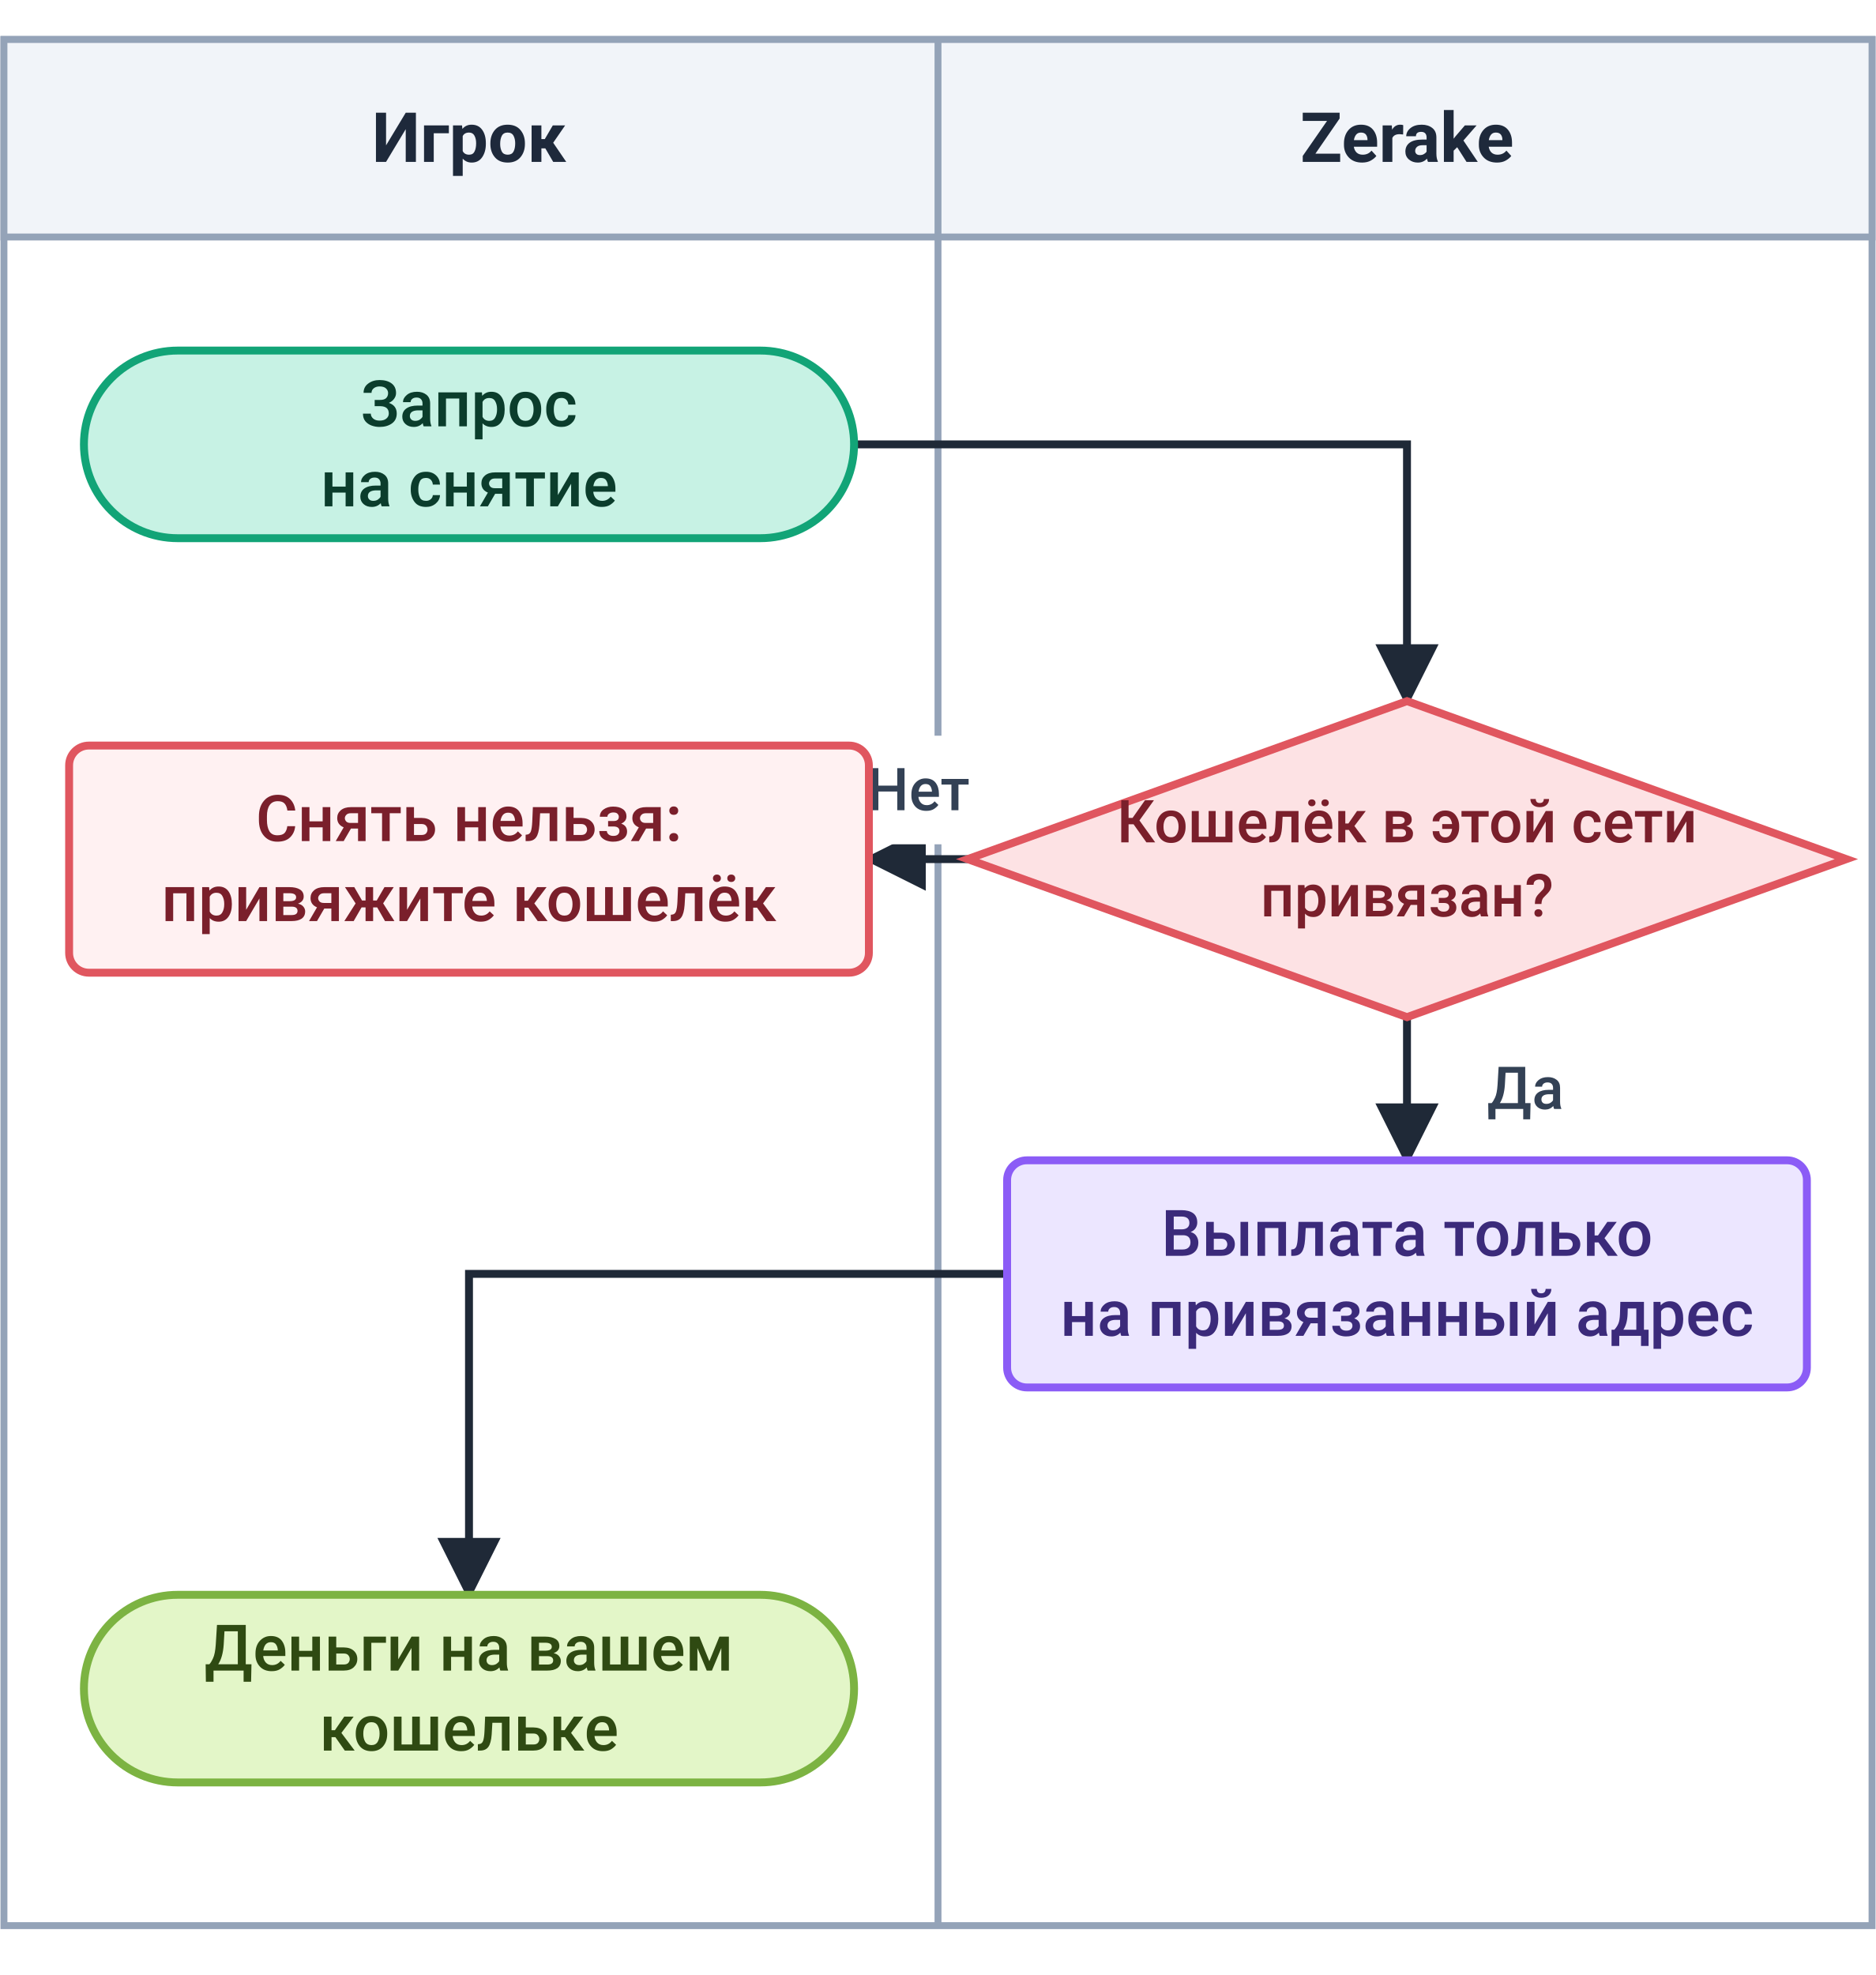
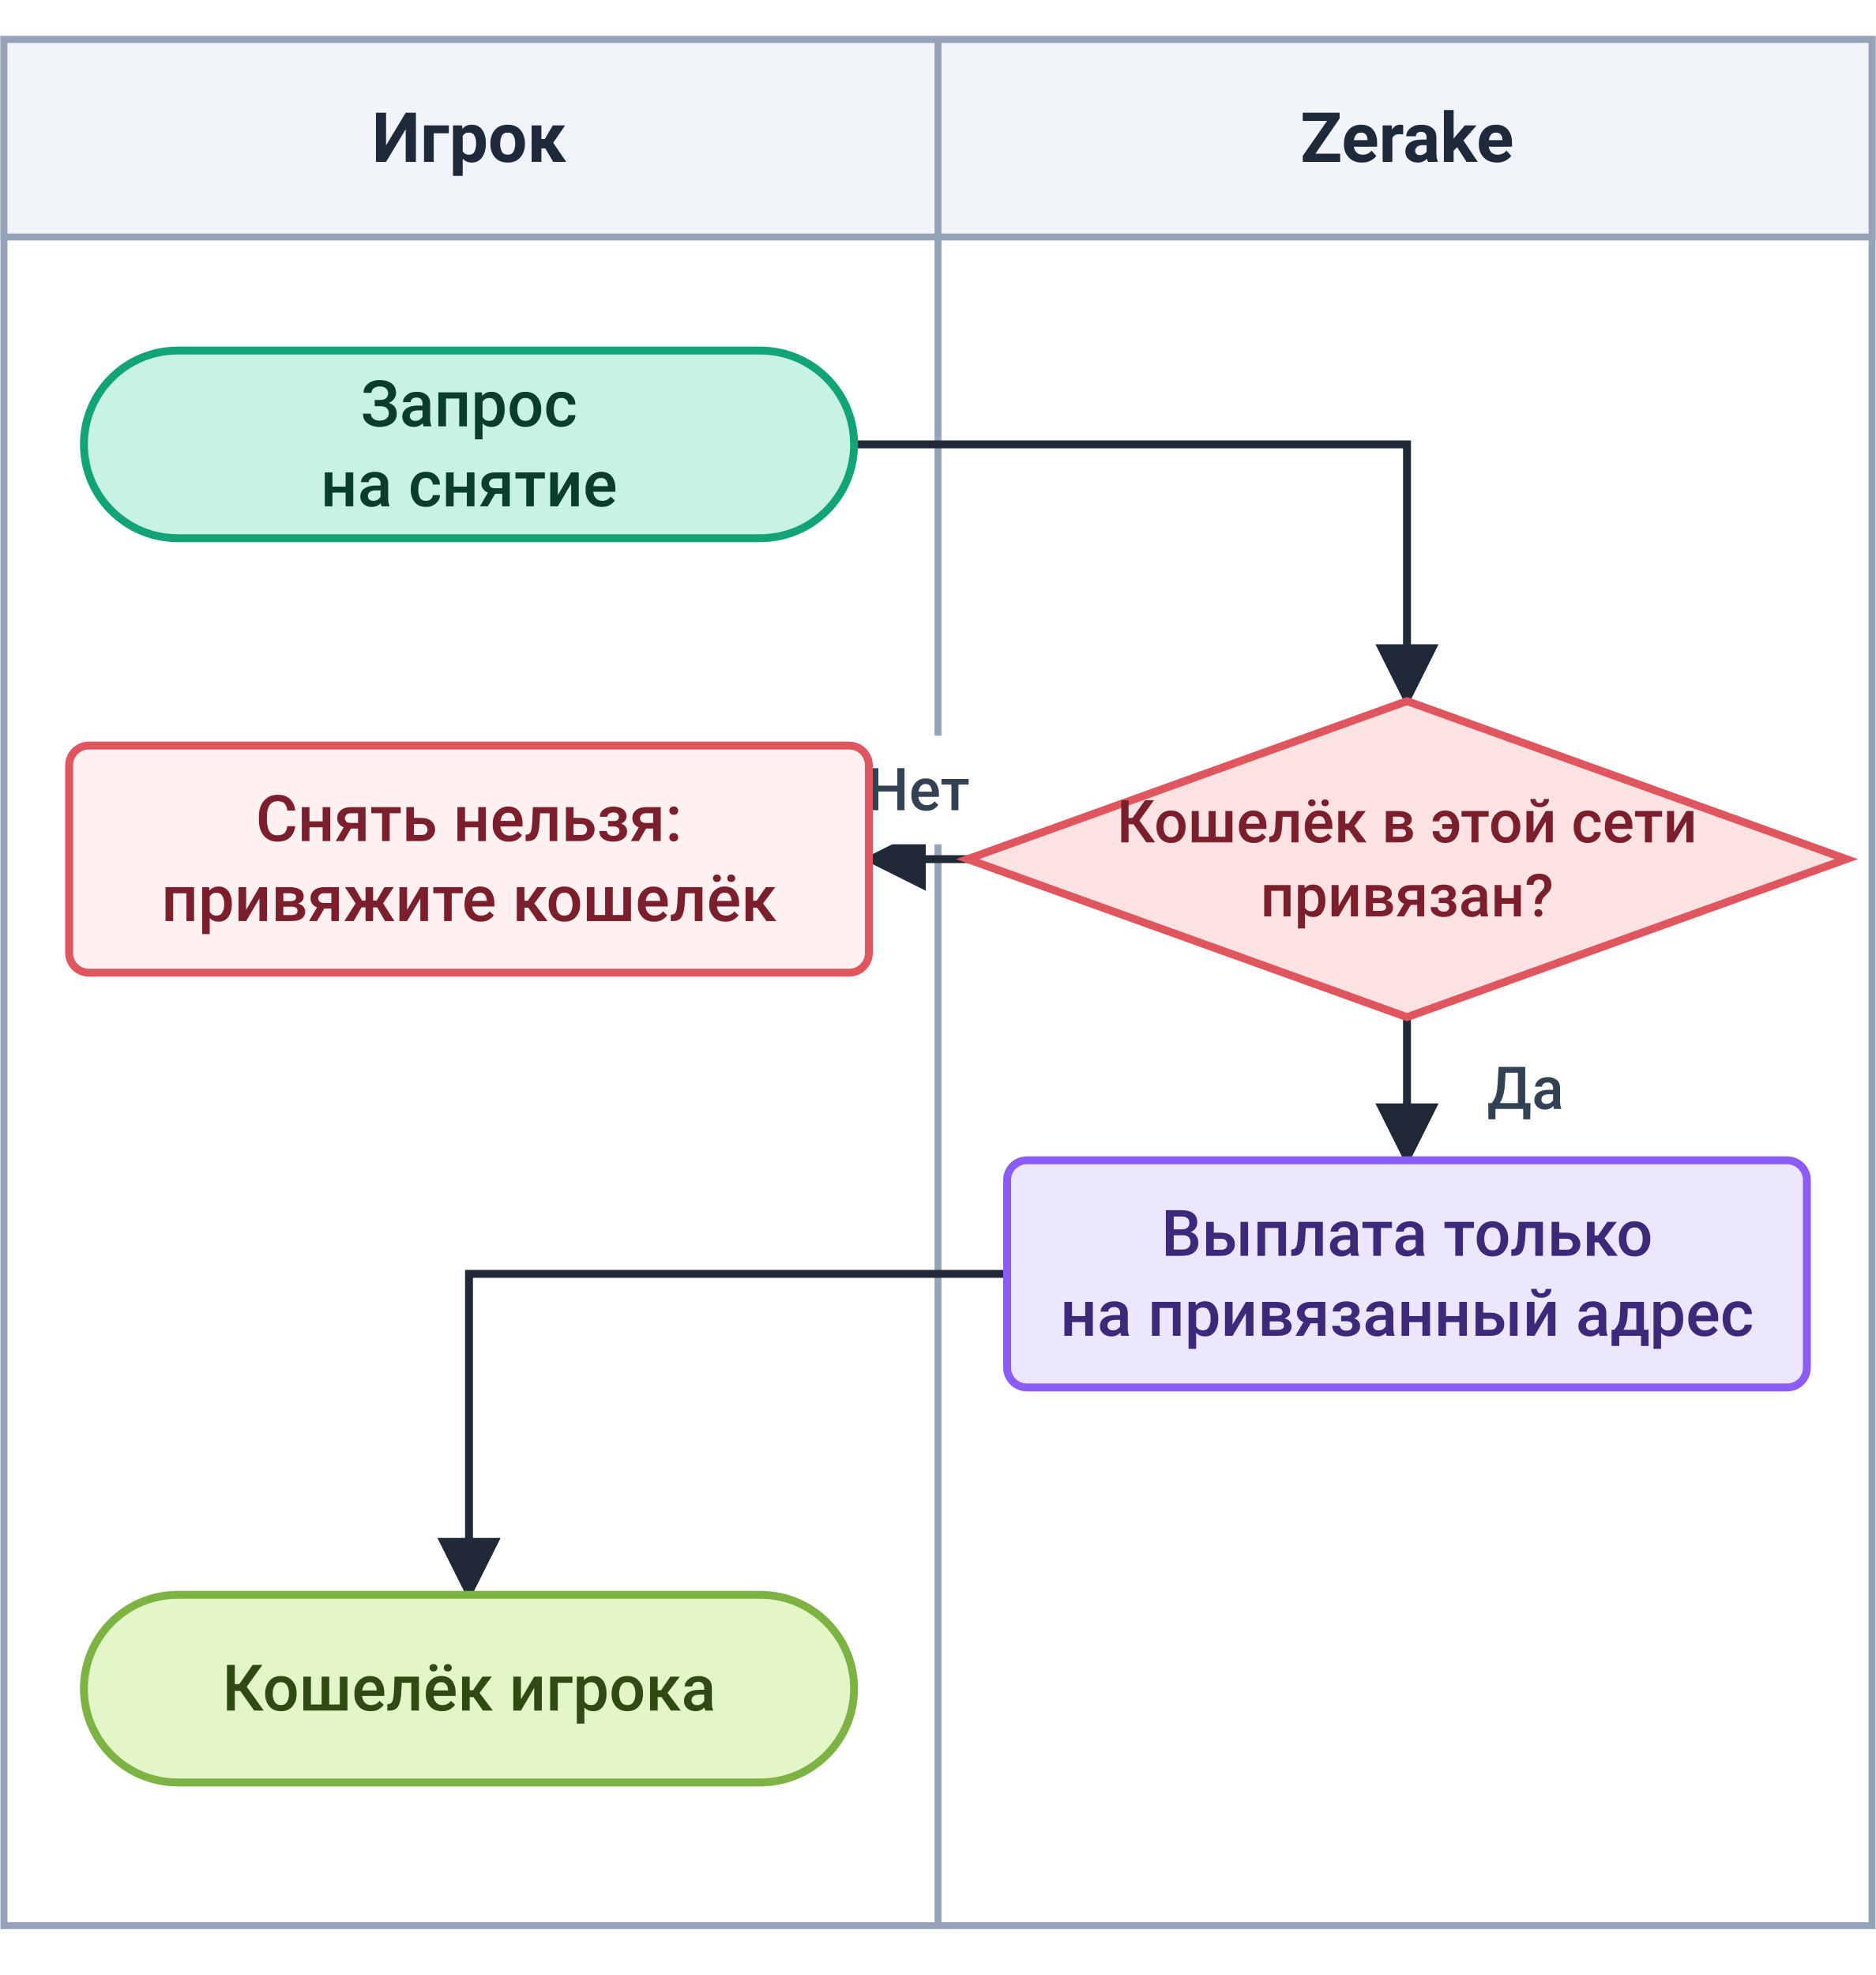
<svg xmlns="http://www.w3.org/2000/svg" viewBox="0 0 380 400" width="380" height="400" font-family="Segoe UI, -apple-system, Roboto, Helvetica, Arial, sans-serif">
  <defs>
    <marker id="arr" viewBox="0 0 10 10" refX="9" refY="5" markerWidth="8" markerHeight="8" orient="auto-start-reverse">
      <path d="M0,0 L10,5 L0,10 z" fill="#1f2937" />
    </marker>
  </defs>
  <rect width="380" height="400" fill="#ffffff" />
  <rect x="0.8" y="8" width="378.4" height="382" fill="#ffffff" stroke="#94a3b8" stroke-width="1.4" />
  <rect x="0.8" y="8" width="378.4" height="40" fill="#f1f4f9" stroke="#94a3b8" stroke-width="1.4" />
  <text x="95.0" y="28.0" text-anchor="middle" dominant-baseline="central" font-size="14" font-weight="600" fill="#1e293b">Игрок</text>
  <line x1="190" y1="8" x2="190" y2="390" stroke="#94a3b8" stroke-width="1.4" />
  <text x="285.0" y="28.0" text-anchor="middle" dominant-baseline="central" font-size="14" font-weight="600" fill="#1e293b">Zerake</text>
  <path d="M173.0,90.0 L285.0,90.0 L285.0,142.0" fill="none" stroke="#1f2937" stroke-width="1.6" marker-end="url(#arr)" />
  <path d="M196.0,174.0 L176.0,174.0" fill="none" stroke="#1f2937" stroke-width="1.6" marker-end="url(#arr)" />
  <rect x="165.5" y="149.0" width="41" height="22" rx="4" fill="#ffffff" />
  <text x="186.0" y="160.0" text-anchor="middle" dominant-baseline="central" font-size="12" font-weight="500" fill="#334155">Нет</text>
  <path d="M285.0,206.0 L285.0,235.0" fill="none" stroke="#1f2937" stroke-width="1.6" marker-end="url(#arr)" />
  <rect x="293.0" y="209.5" width="32" height="22" rx="4" fill="#ffffff" />
  <text x="309.0" y="220.5" text-anchor="middle" dominant-baseline="central" font-size="12" font-weight="500" fill="#334155">Да</text>
  <path d="M204.0,258.0 L95.0,258.0 L95.0,323.0" fill="none" stroke="#1f2937" stroke-width="1.6" marker-end="url(#arr)" />
  <rect x="17.0" y="71.0" width="156" height="38" rx="19.0" fill="#c7f2e4" stroke="#12a477" stroke-width="1.6" />
  <text x="95.0" y="81.9" text-anchor="middle" dominant-baseline="central" font-size="13" font-weight="500" fill="#0b3d2c">Запрос</text>
  <text x="95.0" y="98.1" text-anchor="middle" dominant-baseline="central" font-size="13" font-weight="500" fill="#0b3d2c">на снятие</text>
  <polygon points="285.0,142.0 374.0,174.0 285.0,206.0 196.0,174.0" fill="#fde2e4" stroke="#e0565f" stroke-width="1.6" />
  <text x="285.0" y="166.5" text-anchor="middle" dominant-baseline="central" font-size="12" font-weight="500" fill="#7a1f2b">Кошелёк в этой сети</text>
  <text x="285.0" y="181.5" text-anchor="middle" dominant-baseline="central" font-size="12" font-weight="500" fill="#7a1f2b">привязан?</text>
  <rect x="14.0" y="151.0" width="162" height="46" rx="4" fill="#fff1f2" stroke="#e0565f" stroke-width="1.6" />
  <text x="95.0" y="165.9" text-anchor="middle" dominant-baseline="central" font-size="13" font-weight="500" fill="#7a1f2b">Снять нельзя:</text>
  <text x="95.0" y="182.1" text-anchor="middle" dominant-baseline="central" font-size="13" font-weight="500" fill="#7a1f2b">привяжите кошелёк</text>
  <rect x="204.0" y="235.0" width="162" height="46" rx="4" fill="#ece6ff" stroke="#8b5cf6" stroke-width="1.6" />
  <text x="285.0" y="249.9" text-anchor="middle" dominant-baseline="central" font-size="13" font-weight="500" fill="#3b2a7a">Выплата только</text>
  <text x="285.0" y="266.1" text-anchor="middle" dominant-baseline="central" font-size="13" font-weight="500" fill="#3b2a7a">на привязанный адрес</text>
  <rect x="17.0" y="323.0" width="156" height="38" rx="19.0" fill="#e3f6c8" stroke="#7cb342" stroke-width="1.6" />
-   <text x="95.0" y="333.9" text-anchor="middle" dominant-baseline="central" font-size="13" font-weight="500" fill="#2f4a12">Деньги на вашем</text>
-   <text x="95.0" y="350.1" text-anchor="middle" dominant-baseline="central" font-size="13" font-weight="500" fill="#2f4a12">кошельке</text>
+   <text x="95.0" y="342.0" text-anchor="middle" dominant-baseline="central" font-size="13" font-weight="500" fill="#2f4a12">Кошелёк игрока</text>
</svg>
